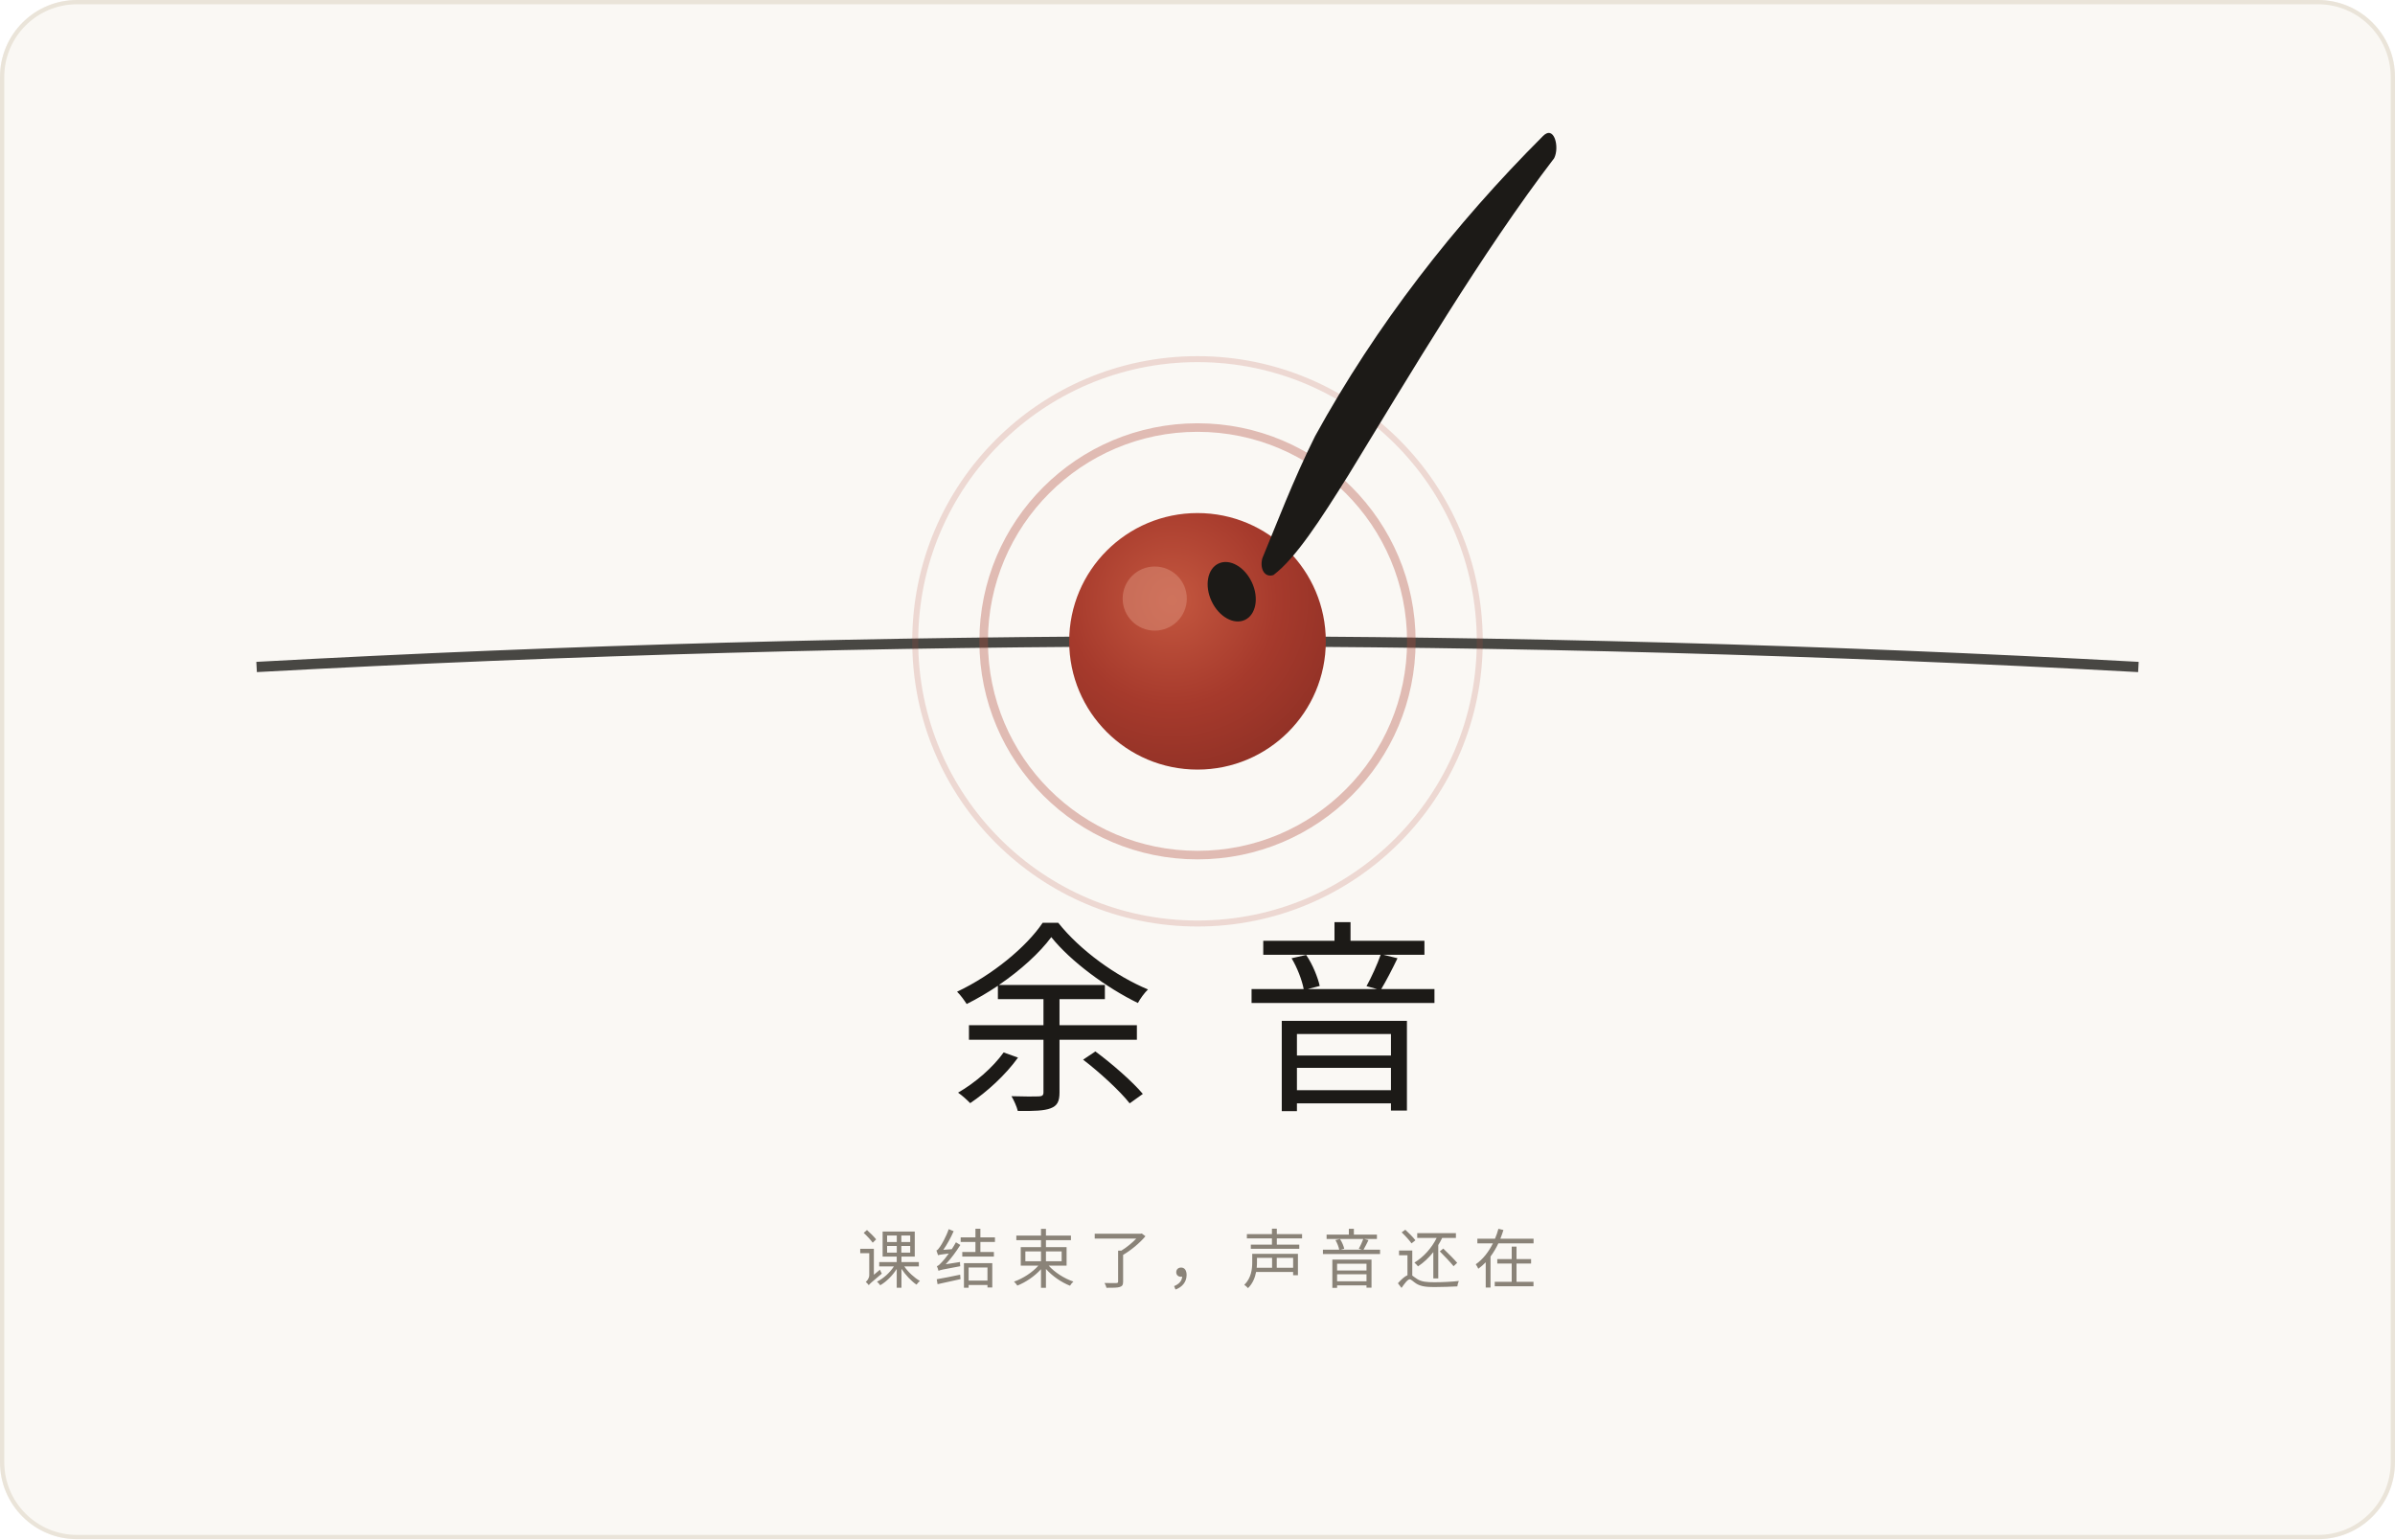
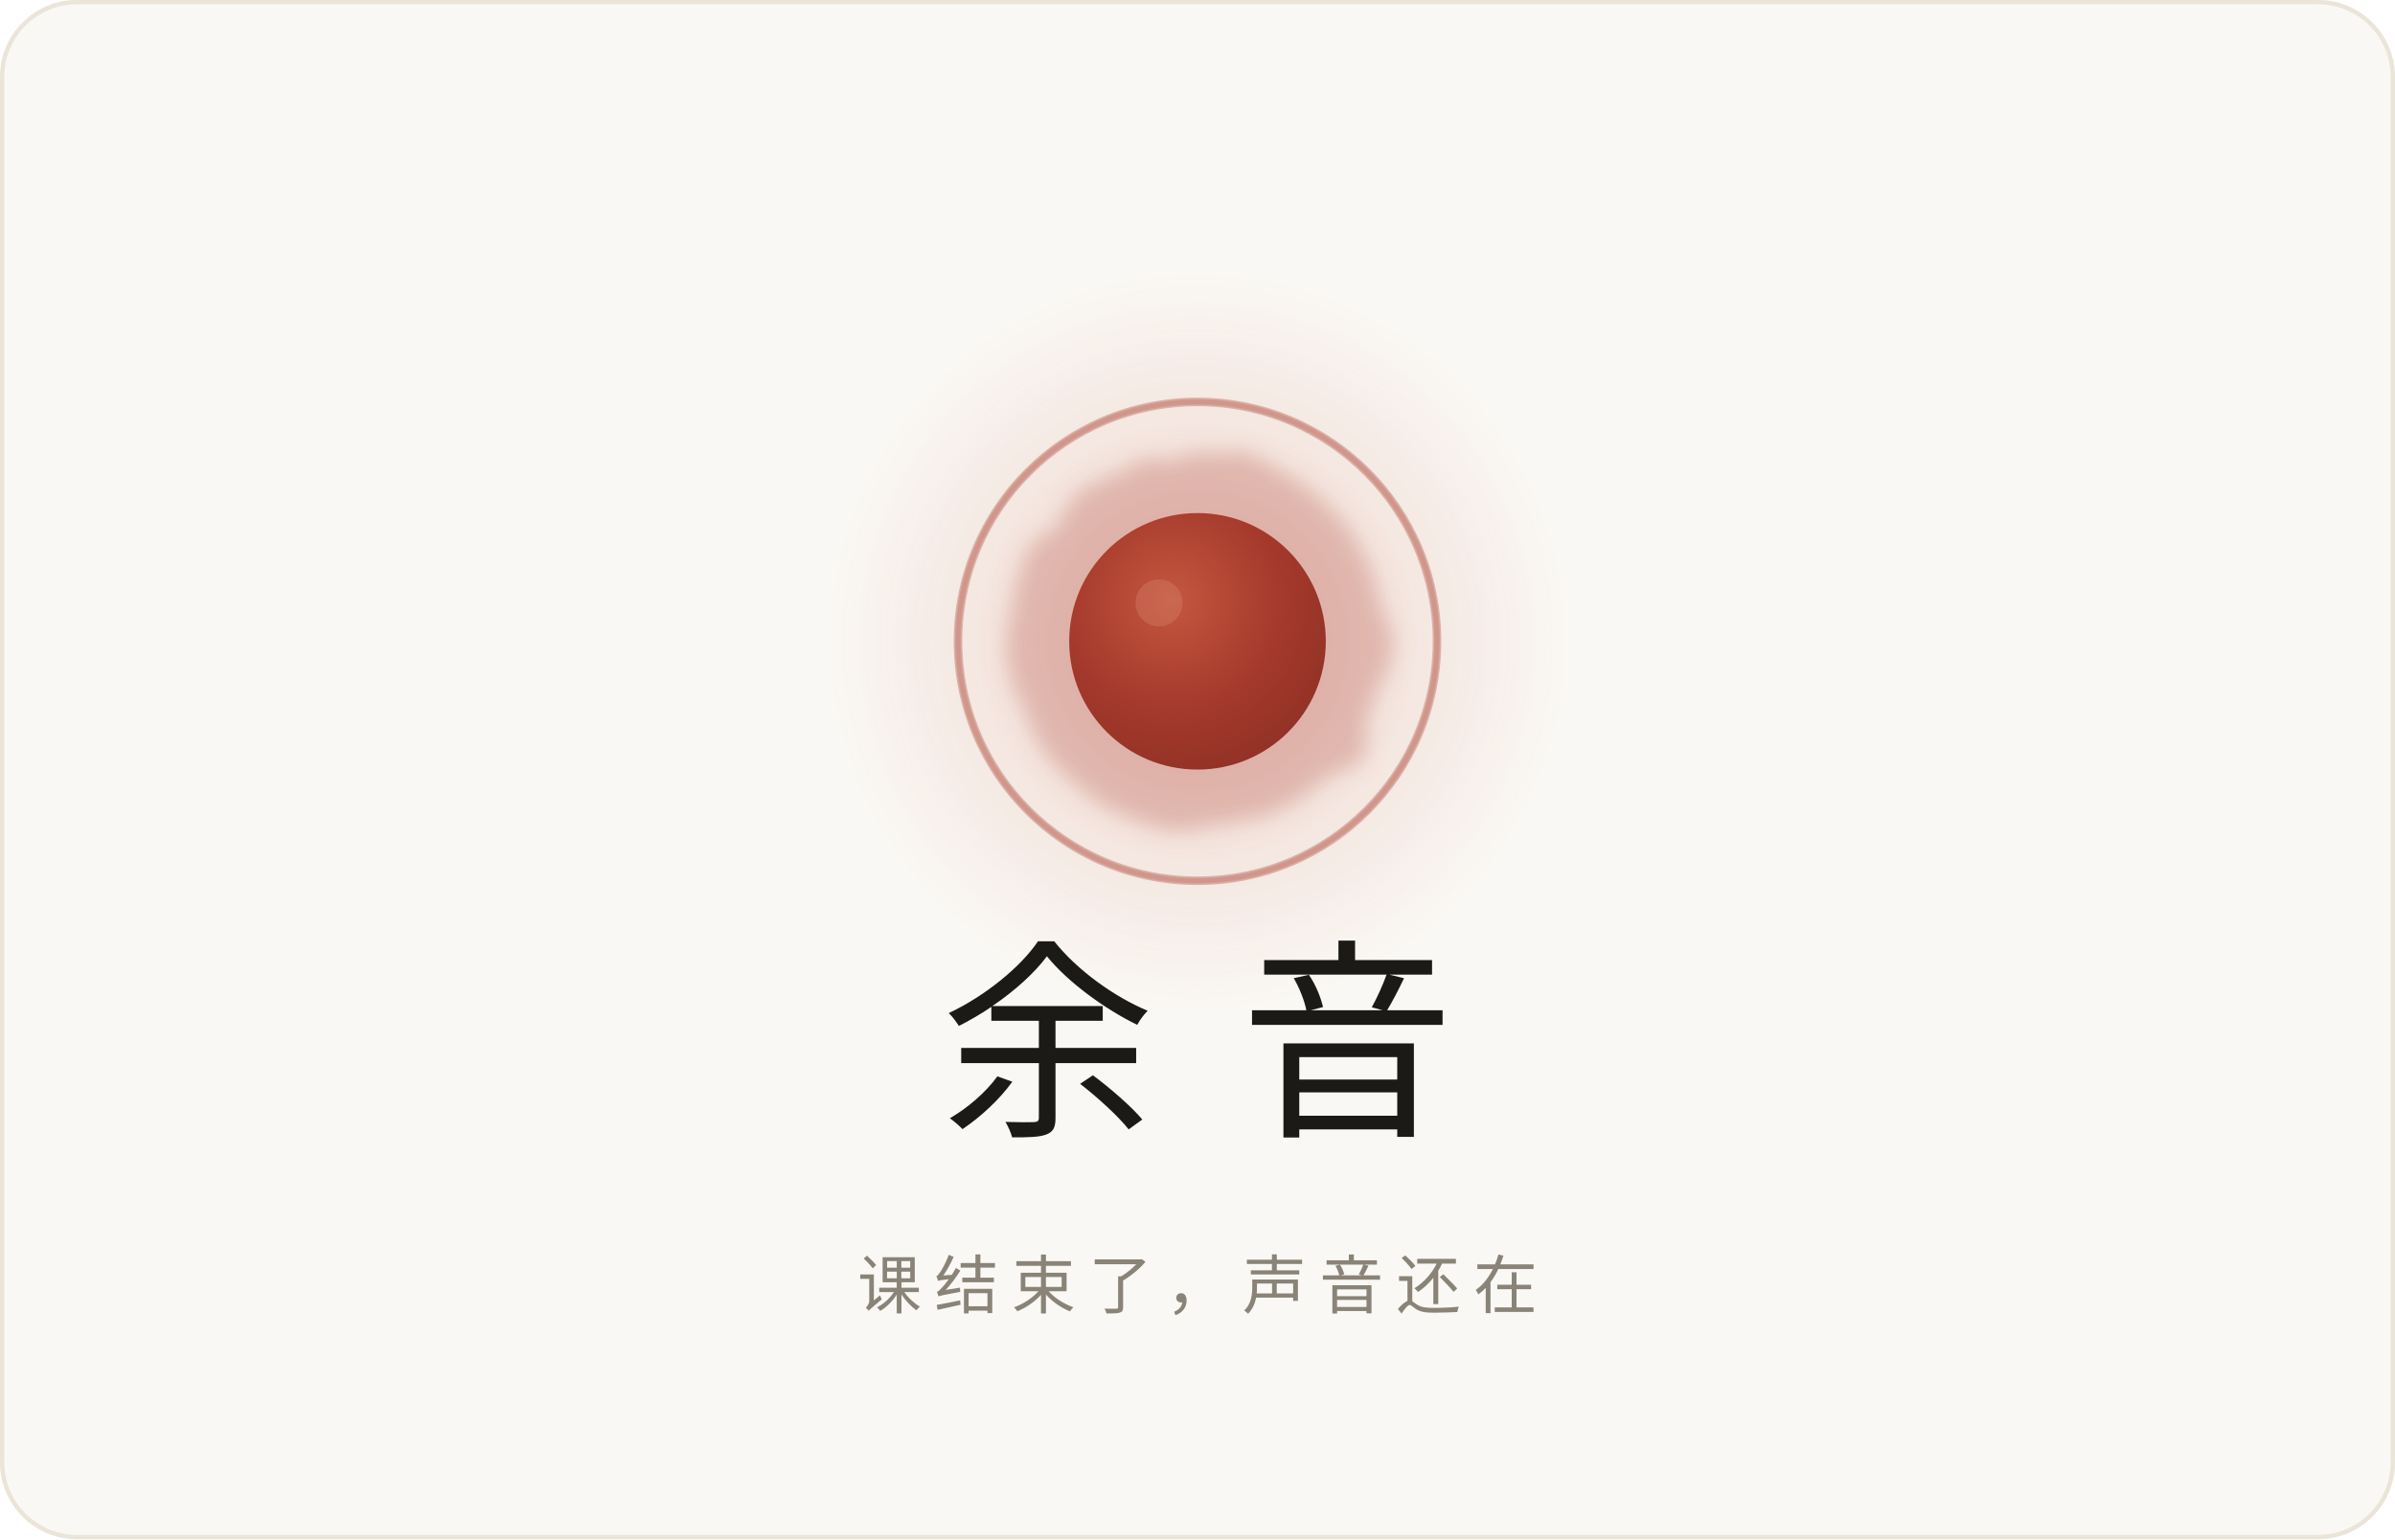
<svg xmlns="http://www.w3.org/2000/svg" viewBox="0 0 560 360" width="560" height="360" role="img">
  <style>
-     /* 主时间线 8s 循环：弦划入 → 琴竹落下 → 音点亮 → 涟漪散 → 余音浮现 → 归于平静 */
+     /* 主时间线 8s 循环：朱砂晕染 → 音点亮起 → 涟漪三环渐散 → 余音浮现 → 归于平静 */
    .scene{animation:scene 8s ease-in-out infinite}
-     .string{stroke-dasharray:460;animation:drawString 8s ease-out infinite}
-     .bamboo{animation:dropBamboo 8s cubic-bezier(.3,.7,.3,1) infinite}
+     .halo{transform-box:fill-box;transform-origin:center;animation:halo 8s ease-in-out infinite}
+     .wet{transform-box:fill-box;transform-origin:center;animation:wet 8s ease-in-out infinite}
    .dotg{transform-box:fill-box;transform-origin:center;animation:popDot 8s ease-out infinite}
-     .r1,.r2{transform-box:fill-box;transform-origin:center}
+     .r1,.r2,.r3{transform-box:fill-box;transform-origin:center}
    .r1{animation:ripple1 8s ease-out infinite}
    .r2{animation:ripple2 8s ease-out infinite}
+     .r3{animation:ripple3 8s ease-out infinite}
    .word{animation:riseWord 8s ease-out infinite}
    .tagline{animation:fadeTag 8s ease-out infinite}

    @keyframes scene{0%{opacity:0}4%{opacity:1}86%{opacity:1}97%{opacity:0}100%{opacity:0}}
-     @keyframes drawString{0%,6%{stroke-dashoffset:460}20%,100%{stroke-dashoffset:0}}
-     @keyframes dropBamboo{
-       0%,12%{opacity:0;transform:translate(80px,-64px) scale(1.3)}
-       23%{opacity:1;transform:translate(80px,-2px) scale(1.3)}
-       100%{opacity:1;transform:translate(80px,-2px) scale(1.3)}
+     /* 淡晕：如朱砂在宣纸上慢慢洇开 */
+     @keyframes halo{
+       0%,5%{opacity:0;transform:scale(.6)}
+       20%{opacity:1;transform:scale(1)}
+       60%{opacity:.85;transform:scale(1.04)}
+       100%{opacity:.85;transform:scale(1.04)}
+     }
+     /* 湿墨环：带宣纸洇痕的中层 */
+     @keyframes wet{
+       0%,8%{opacity:0;transform:scale(.5)}
+       24%{opacity:.4;transform:scale(1)}
+       60%{opacity:.3;transform:scale(1.06)}
+       100%{opacity:.3;transform:scale(1.06)}
    }
    @keyframes popDot{
-       0%,23%{transform:scale(0)}
-       31%{transform:scale(1.18)}
-       37%,100%{transform:scale(1)}
+       0%,12%{transform:scale(0)}
+       21%{transform:scale(1.15)}
+       27%,100%{transform:scale(1)}
    }
    @keyframes ripple1{
-       0%,30%{opacity:0;transform:scale(.4)}
-       38%{opacity:.5}
-       56%{opacity:0;transform:scale(1.9)}
-       100%{opacity:0;transform:scale(1.9)}
+       0%,26%{opacity:0;transform:scale(.4)}
+       35%{opacity:.5}
+       54%{opacity:0;transform:scale(2)}
+       100%{opacity:0;transform:scale(2)}
    }
    @keyframes ripple2{
-       0%,38%{opacity:0;transform:scale(.4)}
-       47%{opacity:.32}
-       64%{opacity:0;transform:scale(1.9)}
-       100%{opacity:0;transform:scale(1.9)}
+       0%,36%{opacity:0;transform:scale(.4)}
+       45%{opacity:.32}
+       64%{opacity:0;transform:scale(2)}
+       100%{opacity:0;transform:scale(2)}
+     }
+     @keyframes ripple3{
+       0%,46%{opacity:0;transform:scale(.4)}
+       55%{opacity:.2}
+       74%{opacity:0;transform:scale(2)}
+       100%{opacity:0;transform:scale(2)}
    }
    @keyframes riseWord{
-       0%,44%{opacity:0;transform:translateY(10px)}
-       58%,100%{opacity:1;transform:translateY(0)}
+       0%,48%{opacity:0;transform:translateY(10px)}
+       62%,100%{opacity:1;transform:translateY(0)}
    }
-     @keyframes fadeTag{0%,54%{opacity:0}68%,100%{opacity:1}}
+     @keyframes fadeTag{0%,58%{opacity:0}72%,100%{opacity:1}}
  </style>
  <defs>
    <radialGradient id="yg" cx="40%" cy="34%" r="75%">
      <stop offset="0%" stop-color="#C4573F" />
      <stop offset="55%" stop-color="#A63A2C" />
      <stop offset="100%" stop-color="#8E3025" />
    </radialGradient>
+     <radialGradient id="haloG" cx="50%" cy="50%" r="50%">
+       <stop offset="0%" stop-color="#C4573F" stop-opacity="0.28" />
+       <stop offset="55%" stop-color="#C4573F" stop-opacity="0.12" />
+       <stop offset="100%" stop-color="#C4573F" stop-opacity="0" />
+     </radialGradient>
+     <filter id="bleed" x="-40%" y="-40%" width="180%" height="180%">
+       <feTurbulence type="fractalNoise" baseFrequency="0.07" numOctaves="3" seed="7" />
+       <feDisplacementMap in="SourceGraphic" scale="6" />
+       <feGaussianBlur stdDeviation="2.4" />
+     </filter>
  </defs>
  <rect width="560" height="360" rx="18" fill="#FAF8F4" />
  <rect x="0.5" y="0.5" width="559" height="359" rx="17.5" fill="none" stroke="#EAE4D9" />
  <g class="scene">
-     <path class="string" d="M60 156 Q 280 144 500 156" stroke="#1C1A17" stroke-width="2.4" fill="none" opacity="0.8" stroke-dasharray="460" stroke-dashoffset="0" />
-     <circle class="r1" cx="280" cy="150" r="50" fill="none" stroke="#B04A3A" stroke-width="2" opacity="0.35" />
-     <circle class="r2" cx="280" cy="150" r="66" fill="none" stroke="#B04A3A" stroke-width="1.4" opacity="0.18" />
+     <circle class="halo" cx="280" cy="150" r="86" fill="url(#haloG)" />
+     <circle class="wet" cx="280" cy="150" r="44" fill="#B04A3A" opacity="0.28" filter="url(#bleed)" />
+     <circle class="r1" cx="280" cy="150" r="56" fill="none" stroke="#B04A3A" stroke-width="2" opacity="0.35" />
+     <circle class="r2" cx="280" cy="150" r="56" fill="none" stroke="#B04A3A" stroke-width="1.4" opacity="0.18" />
+     <circle class="r3" cx="280" cy="150" r="56" fill="none" stroke="#B04A3A" stroke-width="1" opacity="0.1" />
    <g class="dotg">
      <circle cx="280" cy="150" r="30" fill="url(#yg)" />
-       <circle cx="270" cy="140" r="7.5" fill="#D98A75" opacity="0.55" />
+       <circle cx="271" cy="141" r="5.5" fill="#D98A75" opacity="0.32" />
    </g>
-     <g class="bamboo" transform="translate(80,-2) scale(1.3)">
-       <path d="M216 26 C 200 42, 186 60, 175 80 C 171 88, 168 96, 165.5 102 C 165 104, 166 105.5, 167.5 105 C 171.5 102, 176 95, 181 87 C 192 69, 205 47, 218 30 C 219 28, 218 24, 216 26 Z" fill="#1C1A17" />
-       <ellipse cx="160" cy="108" rx="4" ry="5.6" fill="#1C1A17" transform="rotate(-25 160 108)" />
-     </g>
-     <text class="word" x="280" y="256" text-anchor="middle" font-family="Songti SC,STSong,STZhongsong,SimSun,serif" font-size="48" font-weight="500" fill="#1C1A17" letter-spacing="20">余音</text>
-     <text class="tagline" x="280" y="300" text-anchor="middle" font-family="PingFang SC,-apple-system,sans-serif" font-size="15" fill="#8A8378" letter-spacing="3">课结束了，声音还在</text>
+     <text class="word" x="280" y="262" text-anchor="middle" font-family="Songti SC,STSong,STZhongsong,SimSun,serif" font-size="50" font-weight="500" fill="#1C1A17" letter-spacing="20">余音</text>
+     <text class="tagline" x="280" y="306" text-anchor="middle" font-family="PingFang SC,-apple-system,sans-serif" font-size="15" fill="#8A8378" letter-spacing="3">课结束了，声音还在</text>
  </g>
</svg>
